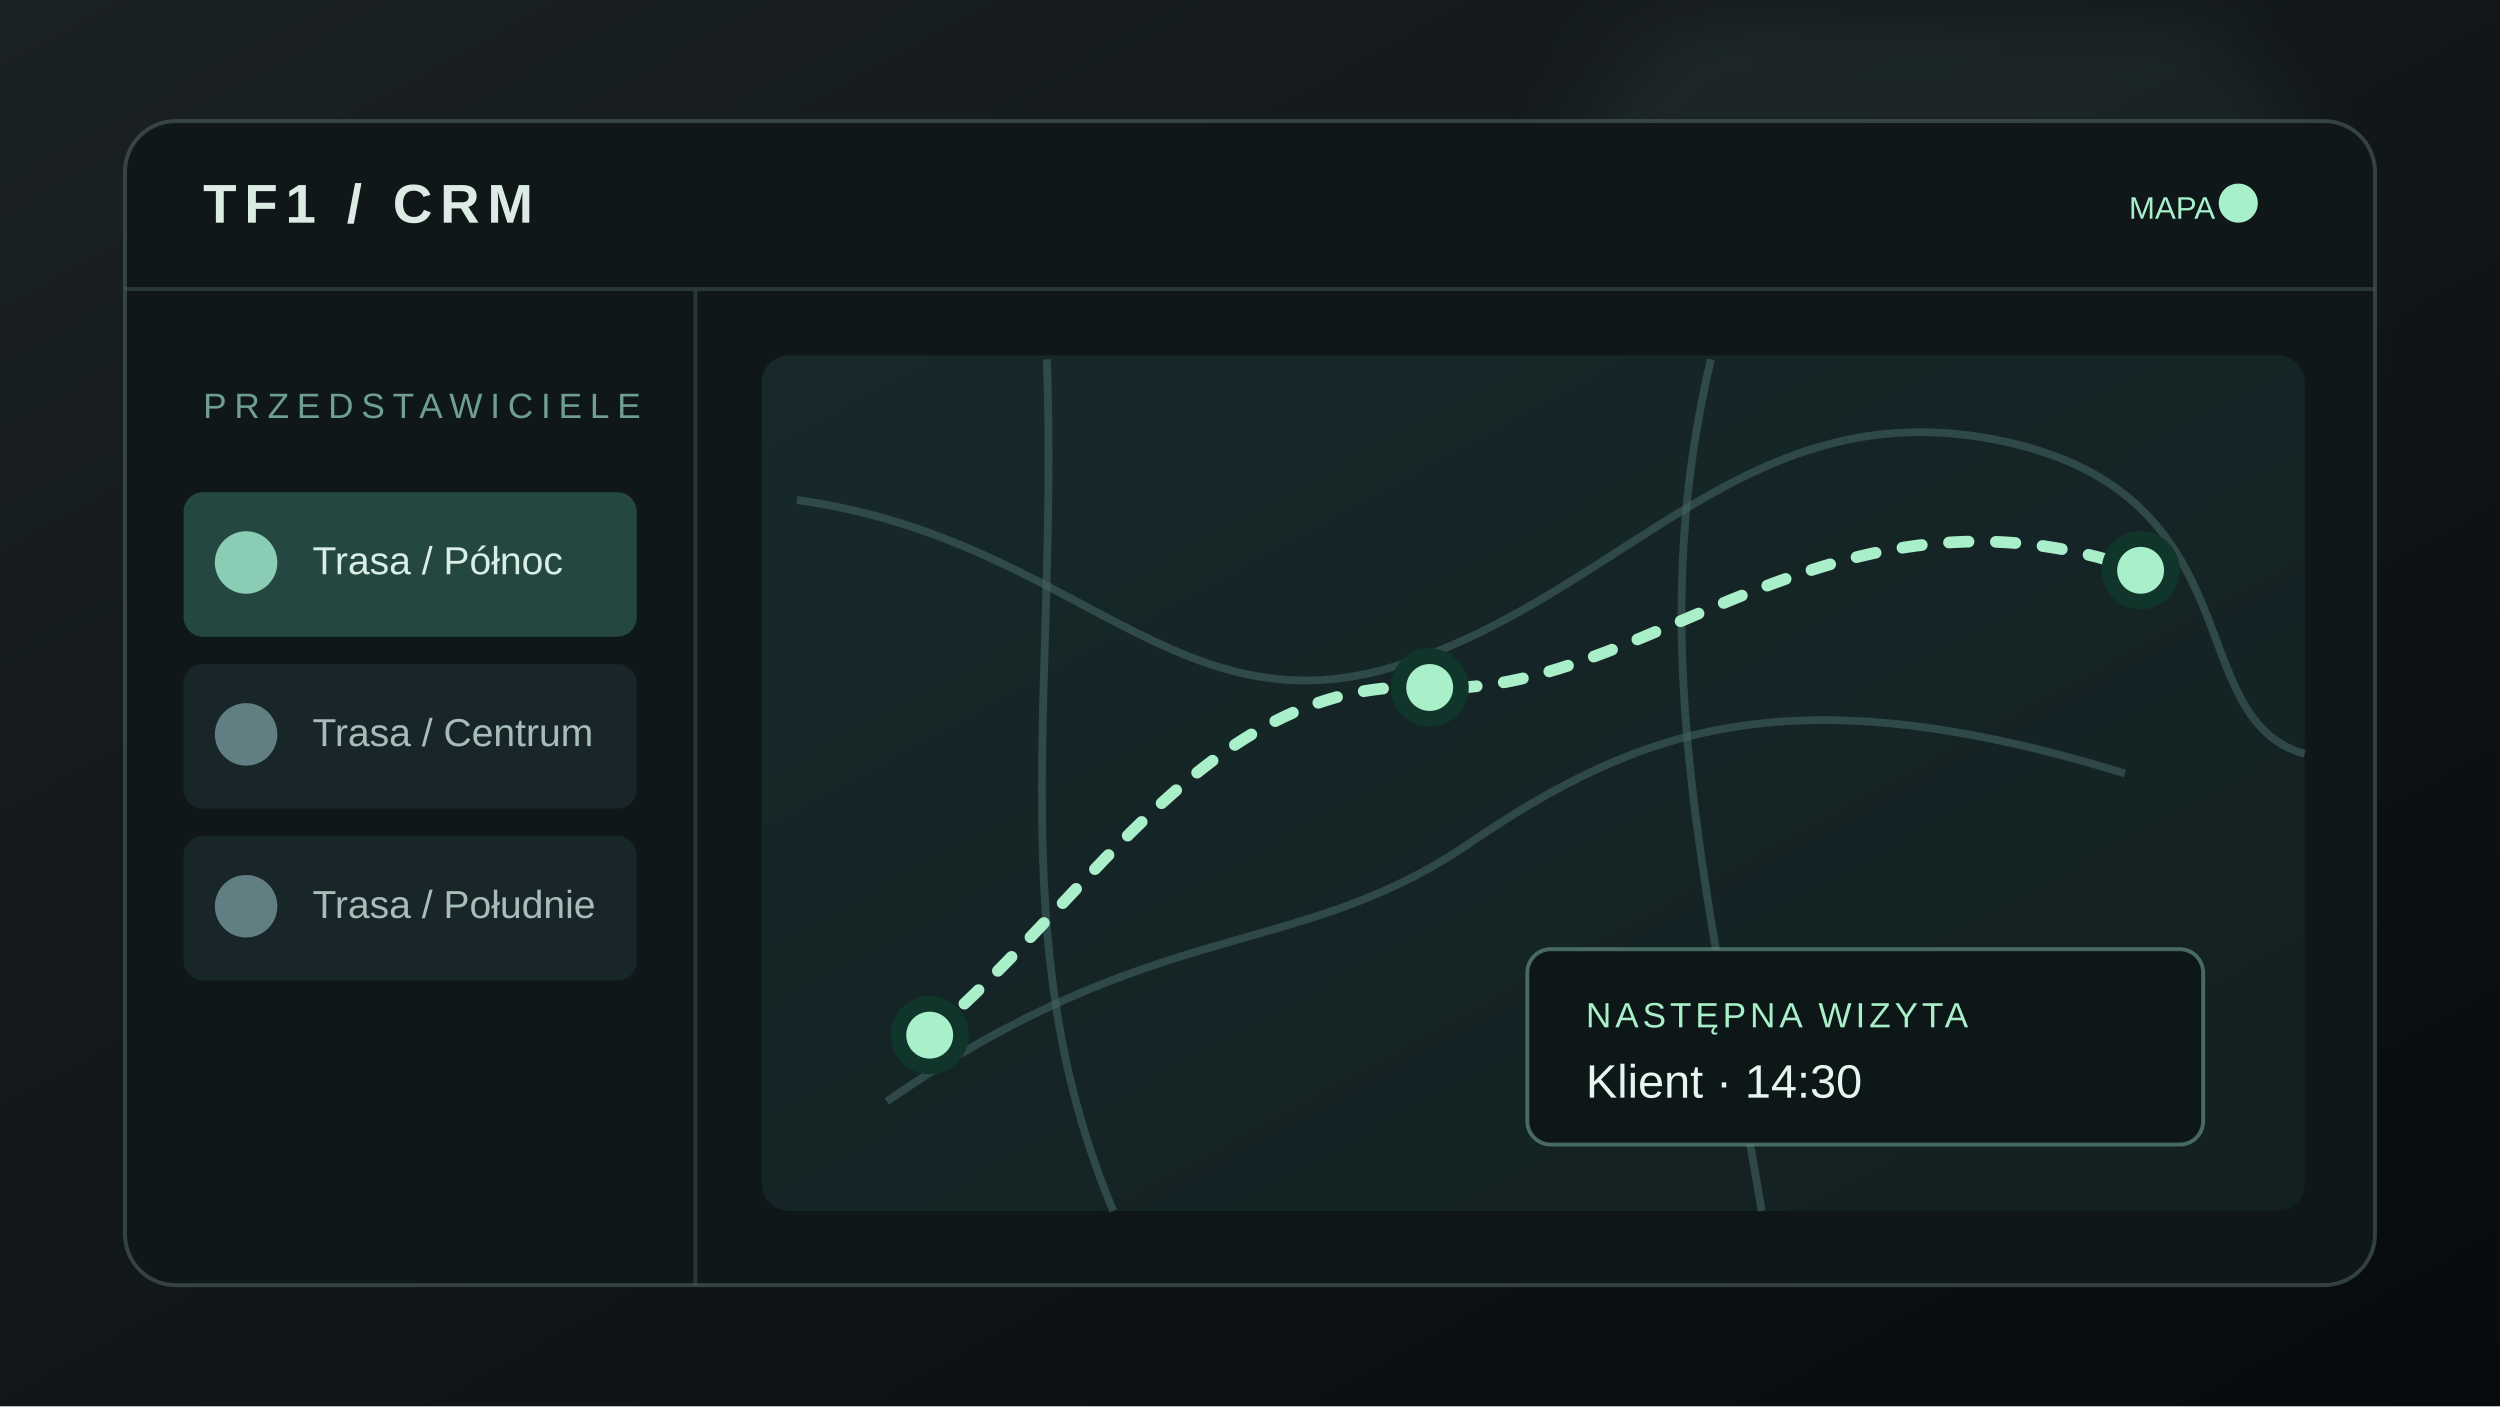
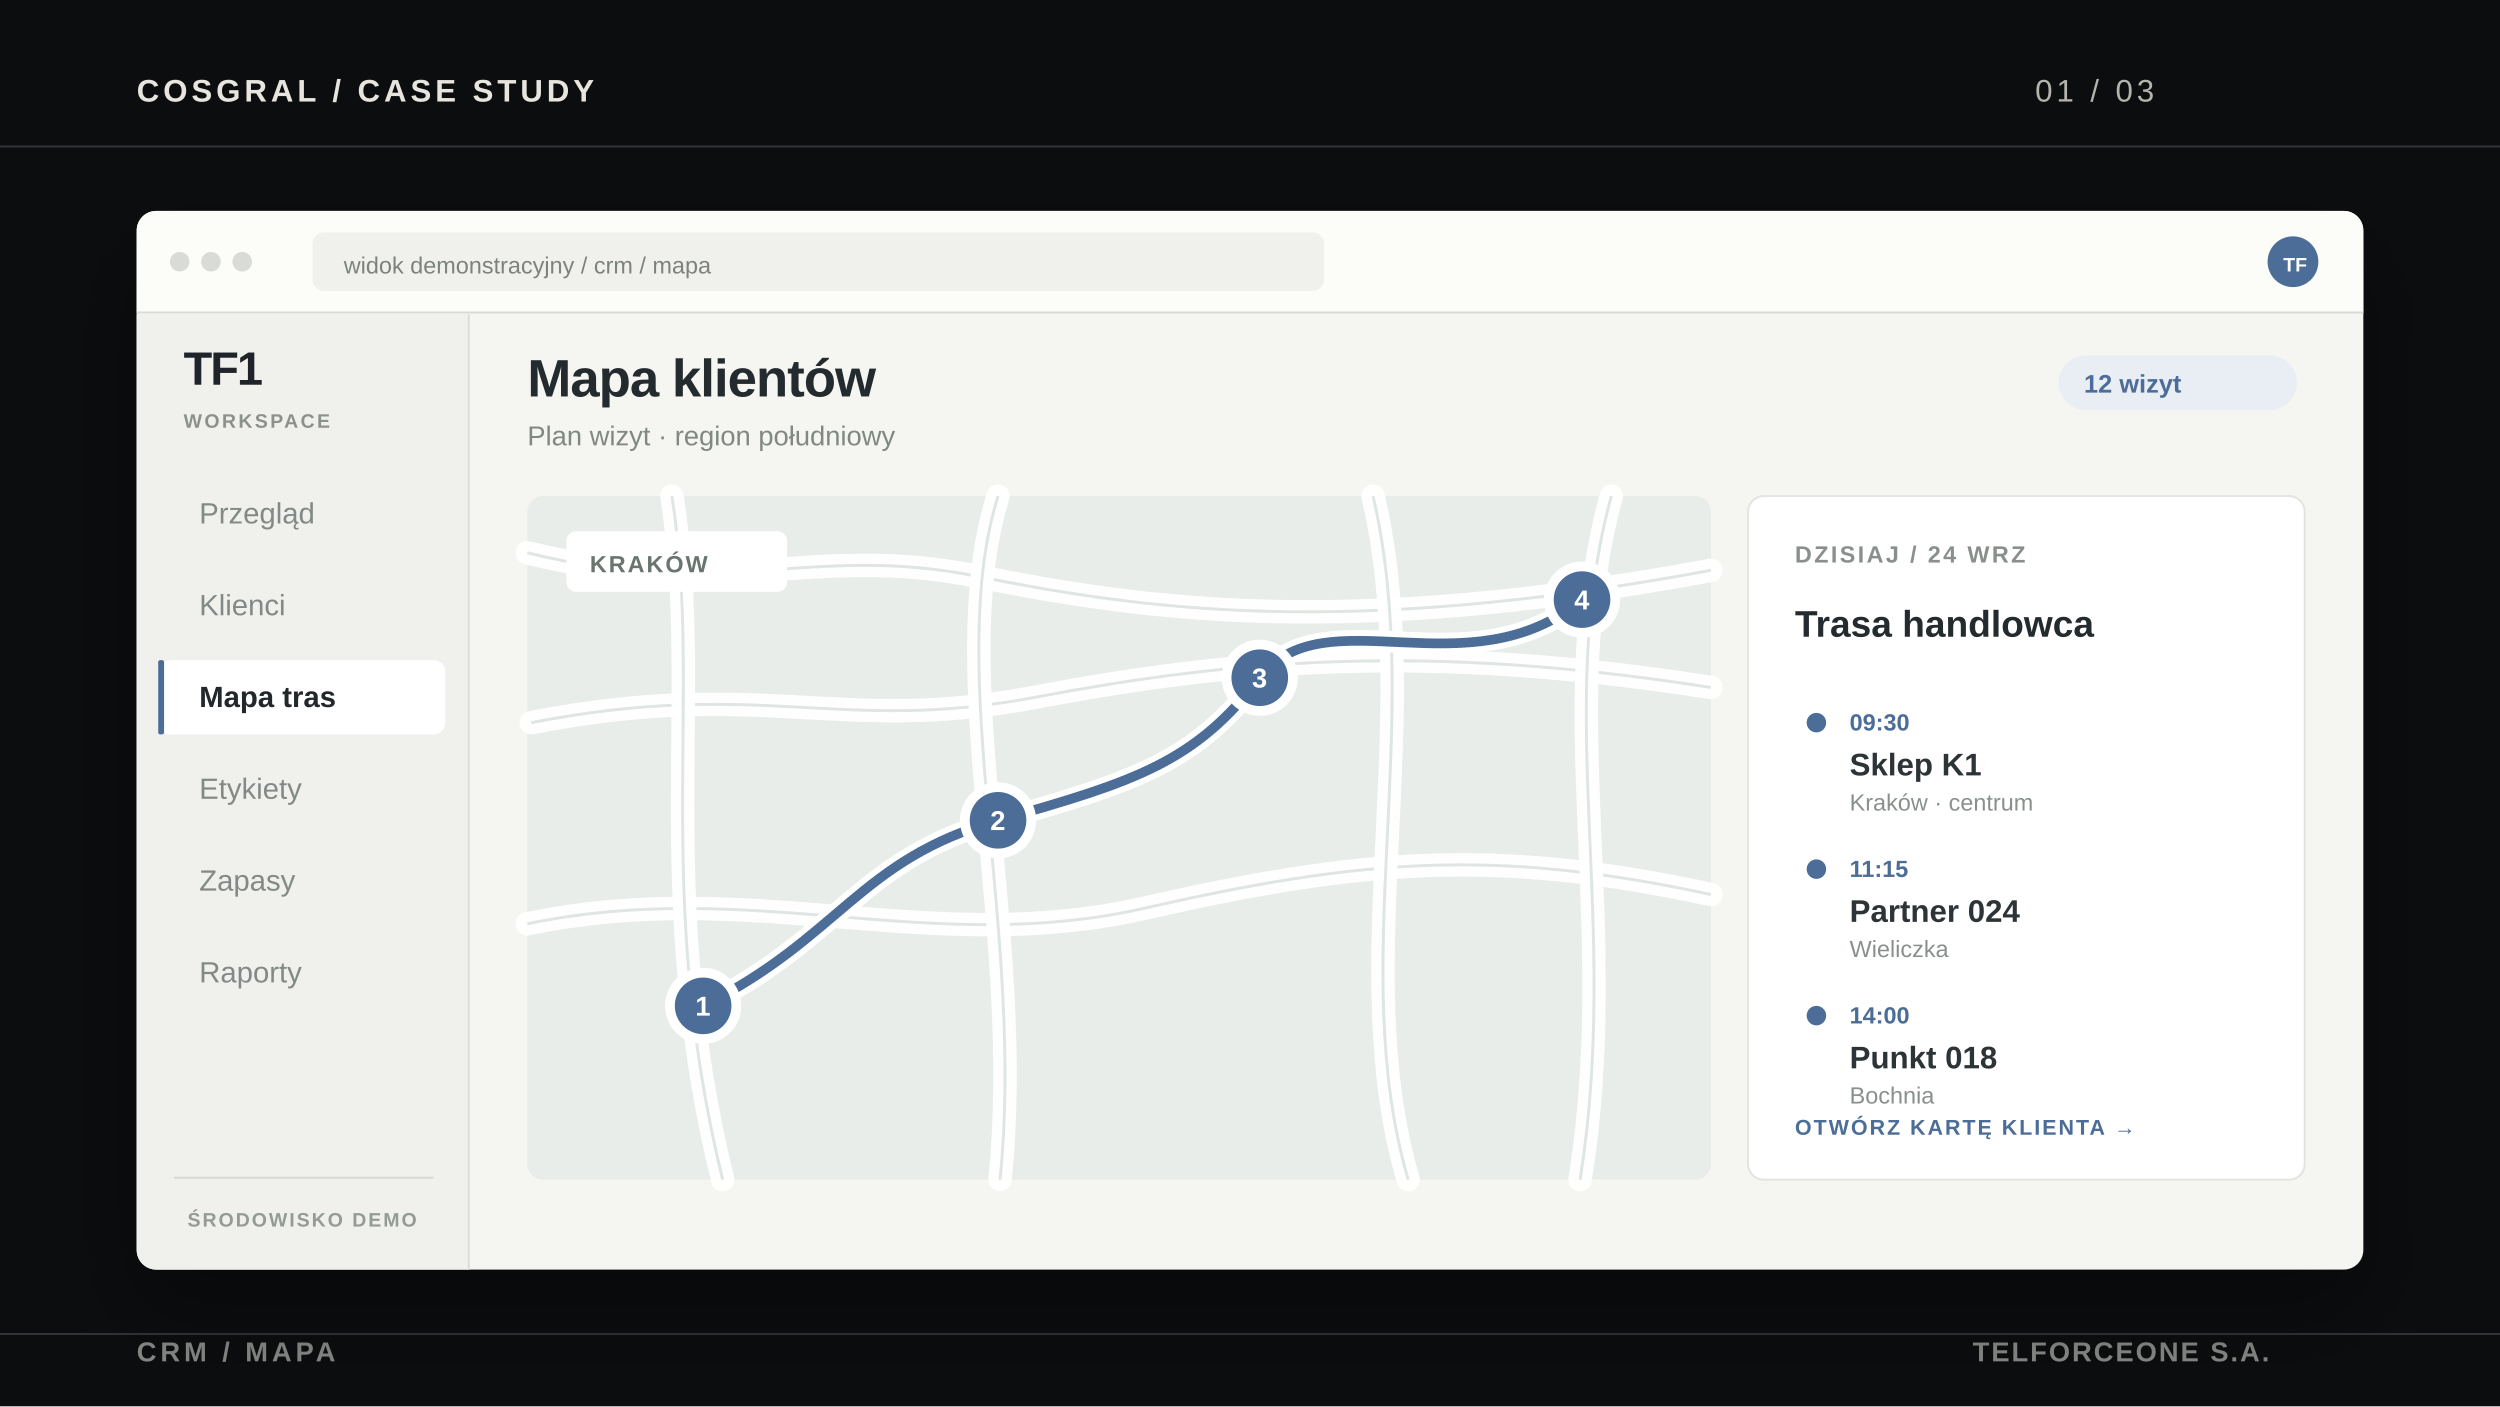
- <svg xmlns="http://www.w3.org/2000/svg" viewBox="0 0 640 360" role="img" aria-label="Poglądowa wizualizacja CRM z mapą dla handlowców">
+ <svg xmlns="http://www.w3.org/2000/svg" viewBox="0 0 1280 720" role="img">
  <defs>
-     <linearGradient id="bg" x2="1" y2="1">
-       <stop stop-color="#1b2224" />
-       <stop offset="1" stop-color="#080b0d" />
-     </linearGradient>
-     <linearGradient id="map" x2="1" y2="1">
-       <stop stop-color="#17292b" />
-       <stop offset="1" stop-color="#132021" />
-     </linearGradient>
-     <filter id="glow">
-       <feGaussianBlur stdDeviation="10" />
+     <filter id="shadow" x="-20%" y="-30%" width="140%" height="160%">
+       <feDropShadow dx="0" dy="22" stdDeviation="22" flood-color="#000" flood-opacity=".35" />
    </filter>
+     <clipPath id="screen">
+       <rect x="70" y="108" width="1140" height="542" rx="10" />
+     </clipPath>
  </defs>
-   <rect width="640" height="360" fill="url(#bg)" />
-   <circle cx="496" cy="76" r="100" fill="#a3f3d9" opacity=".06" filter="url(#glow)" />
-   <rect x="32" y="31" width="576" height="298" rx="13" fill="#101719" stroke="#526768" stroke-opacity=".55" />
-   <path d="M32 74h576M178 74v255" stroke="#526768" stroke-opacity=".4" />
-   <text x="52" y="57" fill="#dcece5" font-family="Arial,sans-serif" font-size="14" font-weight="700" letter-spacing="2">TF1 / CRM</text>
-   <circle cx="573" cy="52" r="5" fill="#a7f0cb" />
-   <text x="545" y="56" fill="#a7f0cb" font-family="Arial,sans-serif" font-size="8">MAPA</text>
-   <text x="52" y="107" fill="#6f9e95" font-family="Arial,sans-serif" font-size="9" letter-spacing="2">PRZEDSTAWICIELE</text>
-   <rect x="47" y="126" width="116" height="37" rx="5" fill="#244841" />
-   <circle cx="63" cy="144" r="8" fill="#8bcdb4" />
-   <text x="80" y="147" fill="#d9eee4" font-family="Arial,sans-serif" font-size="10">Trasa / Północ</text>
-   <rect x="47" y="170" width="116" height="37" rx="5" fill="#182629" />
-   <circle cx="63" cy="188" r="8" fill="#617e83" />
-   <text x="80" y="191" fill="#a7bdba" font-family="Arial,sans-serif" font-size="10">Trasa / Centrum</text>
-   <rect x="47" y="214" width="116" height="37" rx="5" fill="#182629" />
-   <circle cx="63" cy="232" r="8" fill="#617e83" />
-   <text x="80" y="235" fill="#a7bdba" font-family="Arial,sans-serif" font-size="10">Trasa / Południe</text>
-   <rect x="195" y="91" width="395" height="219" rx="7" fill="url(#map)" />
-   <g fill="none" stroke="#456665" stroke-opacity=".55" stroke-width="2">
-     <path d="M204 128c72 10 97 61 155 42s89-71 154-57 45 71 77 80" />
-     <path d="M227 282c69-48 105-36 149-66s83-44 168-18" />
-     <path d="M268 92c3 85-12 149 17 218M438 92c-17 72-2 130 13 218" />
+   <rect width="1280" height="720" fill="#0B0D0F" />
+   <path d="M0 75H1280M0 683H1280" stroke="#313438" />
+   <text x="70" y="52" fill="#E8E5DF" font-family="Arial, Helvetica, sans-serif" font-size="16" font-weight="700" letter-spacing="2">COSGRAL  /  CASE STUDY</text>
+   <text x="1042" y="52" fill="#B5B3AD" font-family="Arial, Helvetica, sans-serif" font-size="16" font-weight="400" letter-spacing="2">01  /  03</text>
+   <text x="70" y="697" fill="#858884" font-family="Arial, Helvetica, sans-serif" font-size="14" font-weight="700" letter-spacing="2">CRM / MAPA</text>
+   <text x="1010" y="697" fill="#858884" font-family="Arial, Helvetica, sans-serif" font-size="14" font-weight="700" letter-spacing="1">TELFORCEONE S.A.</text>
+   <g filter="url(#shadow)">
+     <rect x="70" y="108" width="1140" height="542" rx="10" fill="#F5F5F1" />
  </g>
-   <path d="M238 265C281 228 311 173 366 176S469 118 548 146" fill="none" stroke="#a9efc9" stroke-width="3" stroke-linecap="round" stroke-dasharray="5 7" />
-   <g fill="#a9efc9" stroke="#10362c" stroke-width="4">
-     <circle cx="238" cy="265" r="8" />
-     <circle cx="366" cy="176" r="8" />
-     <circle cx="548" cy="146" r="8" />
+   <g clip-path="url(#screen)">
+     <rect x="70" y="108" width="1140" height="52" rx="0" fill="#FCFCF9" />
+     <path d="M70 160L1210 160" fill="none" stroke="#D9DBD7" stroke-width="1" />
+     <circle cx="92" cy="134" r="5" fill="#D9DBD7" />
+     <circle cx="108" cy="134" r="5" fill="#D9DBD7" />
+     <circle cx="124" cy="134" r="5" fill="#D9DBD7" />
+     <rect x="160" y="119" width="518" height="30" rx="6" fill="#F0F1ED" />
+     <text x="176" y="140" fill="#7D827E" font-family="Arial, Helvetica, sans-serif" font-size="12" font-weight="400">widok demonstracyjny / crm / mapa</text>
+     <circle cx="1174" cy="134" r="13" fill="#4B6D97" />
+     <text x="1169" y="139" fill="#FFFFFF" font-family="Arial, Helvetica, sans-serif" font-size="10" font-weight="700">TF</text>
+     <rect x="70" y="161" width="170" height="489" rx="0" fill="#F0F1ED" />
+     <path d="M240 161L240 650" fill="none" stroke="#DADDD8" stroke-width="1" />
+     <text x="94" y="197" fill="#20242A" font-family="Arial, Helvetica, sans-serif" font-size="24" font-weight="700" letter-spacing="-1">TF1</text>
+     <text x="94" y="219" fill="#8C918D" font-family="Arial, Helvetica, sans-serif" font-size="10" font-weight="700" letter-spacing="1.2">WORKSPACE</text>
+     <text x="102" y="268" fill="#838986" font-family="Arial, Helvetica, sans-serif" font-size="15" font-weight="400">Przegląd</text>
+     <text x="102" y="315" fill="#838986" font-family="Arial, Helvetica, sans-serif" font-size="15" font-weight="400">Klienci</text>
+     <rect x="81" y="338" width="147" height="38" rx="6" fill="#FFFFFF" />
+     <rect x="81" y="338" width="3" height="38" rx="1" fill="#4B6D97" />
+     <text x="102" y="362" fill="#22272B" font-family="Arial, Helvetica, sans-serif" font-size="15" font-weight="700">Mapa tras</text>
+     <text x="102" y="409" fill="#838986" font-family="Arial, Helvetica, sans-serif" font-size="15" font-weight="400">Etykiety</text>
+     <text x="102" y="456" fill="#838986" font-family="Arial, Helvetica, sans-serif" font-size="15" font-weight="400">Zapasy</text>
+     <text x="102" y="503" fill="#838986" font-family="Arial, Helvetica, sans-serif" font-size="15" font-weight="400">Raporty</text>
+     <path d="M89 603L222 603" fill="none" stroke="#D7DAD4" stroke-width="1" />
+     <text x="96" y="628" fill="#949A95" font-family="Arial, Helvetica, sans-serif" font-size="10" font-weight="700" letter-spacing="1">ŚRODOWISKO DEMO</text>
+     <text x="270" y="203" fill="#242B2F" font-family="Arial, Helvetica, sans-serif" font-size="27" font-weight="700" letter-spacing="-0.5">Mapa klientów</text>
+     <text x="270" y="228" fill="#808882" font-family="Arial, Helvetica, sans-serif" font-size="14" font-weight="400">Plan wizyt · region południowy</text>
+     <rect x="1054" y="182" width="122" height="28" rx="14" fill="#E9EEF4" />
+     <text x="1067" y="201" fill="#4B6D97" font-family="Arial, Helvetica, sans-serif" font-size="13" font-weight="700">12 wizyt</text>
+     <rect x="270" y="254" width="606" height="350" rx="8" fill="#E8EDE9" />
+     <rect x="895" y="254" width="285" height="350" rx="8" fill="#FFFFFF" stroke="#E2E4DF" stroke-width="1" />
+     <path d="M270 283C370 308 415 278 500 295S688 327 876 292" fill="none" stroke="#FFFFFF" stroke-width="12" stroke-linecap="round" opacity=".95" />
+     <path d="M270 283C370 308 415 278 500 295S688 327 876 292" fill="none" stroke="#D2DAD4" stroke-width="1.5" opacity=".7" />
+     <path d="M272 370C390 347 430 376 530 357S730 329 876 352" fill="none" stroke="#FFFFFF" stroke-width="12" stroke-linecap="round" opacity=".95" />
+     <path d="M272 370C390 347 430 376 530 357S730 329 876 352" fill="none" stroke="#D2DAD4" stroke-width="1.5" opacity=".7" />
+     <path d="M270 473C385 449 476 490 586 465S765 434 876 458" fill="none" stroke="#FFFFFF" stroke-width="12" stroke-linecap="round" opacity=".95" />
+     <path d="M270 473C385 449 476 490 586 465S765 434 876 458" fill="none" stroke="#D2DAD4" stroke-width="1.5" opacity=".7" />
+     <path d="M344 254C360 355 334 457 370 604" fill="none" stroke="#FFFFFF" stroke-width="12" stroke-linecap="round" opacity=".95" />
+     <path d="M344 254C360 355 334 457 370 604" fill="none" stroke="#D2DAD4" stroke-width="1.5" opacity=".7" />
+     <path d="M511 254C483 344 525 478 512 604" fill="none" stroke="#FFFFFF" stroke-width="12" stroke-linecap="round" opacity=".95" />
+     <path d="M511 254C483 344 525 478 512 604" fill="none" stroke="#D2DAD4" stroke-width="1.5" opacity=".7" />
+     <path d="M703 254C730 370 689 495 721 604" fill="none" stroke="#FFFFFF" stroke-width="12" stroke-linecap="round" opacity=".95" />
+     <path d="M703 254C730 370 689 495 721 604" fill="none" stroke="#D2DAD4" stroke-width="1.5" opacity=".7" />
+     <path d="M825 254C795 364 830 472 809 604" fill="none" stroke="#FFFFFF" stroke-width="12" stroke-linecap="round" opacity=".95" />
+     <path d="M825 254C795 364 830 472 809 604" fill="none" stroke="#D2DAD4" stroke-width="1.5" opacity=".7" />
+     <rect x="290" y="272" width="113" height="31" rx="5" fill="#FFFFFF" />
+     <text x="302" y="293" fill="#69756E" font-family="Arial, Helvetica, sans-serif" font-size="12" font-weight="700" letter-spacing="1">KRAKÓW</text>
+     <path d="M360 515C430 480 440 440 511 420S612 390 645 347S752 355 810 307" fill="none" stroke="#FFFFFF" stroke-width="11" stroke-linecap="round" />
+     <path d="M360 515C430 480 440 440 511 420S612 390 645 347S752 355 810 307" fill="none" stroke="#4B6D97" stroke-width="5" stroke-linecap="round" stroke-dasharray="1 1" />
+     <circle cx="360" cy="515" r="17" fill="#4B6D97" stroke="#FFFFFF" stroke-width="5" />
+     <text x="356" y="520" fill="#FFFFFF" font-family="Arial, Helvetica, sans-serif" font-size="14" font-weight="700">1</text>
+     <circle cx="511" cy="420" r="17" fill="#4B6D97" stroke="#FFFFFF" stroke-width="5" />
+     <text x="507" y="425" fill="#FFFFFF" font-family="Arial, Helvetica, sans-serif" font-size="14" font-weight="700">2</text>
+     <circle cx="645" cy="347" r="17" fill="#4B6D97" stroke="#FFFFFF" stroke-width="5" />
+     <text x="641" y="352" fill="#FFFFFF" font-family="Arial, Helvetica, sans-serif" font-size="14" font-weight="700">3</text>
+     <circle cx="810" cy="307" r="17" fill="#4B6D97" stroke="#FFFFFF" stroke-width="5" />
+     <text x="806" y="312" fill="#FFFFFF" font-family="Arial, Helvetica, sans-serif" font-size="14" font-weight="700">4</text>
+     <text x="919" y="288" fill="#89908B" font-family="Arial, Helvetica, sans-serif" font-size="12" font-weight="700" letter-spacing="1.2">DZISIAJ  /  24 WRZ</text>
+     <text x="919" y="326" fill="#242B2F" font-family="Arial, Helvetica, sans-serif" font-size="19" font-weight="700">Trasa handlowca</text>
+     <circle cx="930" cy="370" r="5" fill="#4B6D97" />
+     <text x="947" y="374" fill="#4B6D97" font-family="Arial, Helvetica, sans-serif" font-size="12" font-weight="700">09:30</text>
+     <text x="947" y="397" fill="#2D3437" font-family="Arial, Helvetica, sans-serif" font-size="16" font-weight="700">Sklep K1</text>
+     <text x="947" y="415" fill="#89908B" font-family="Arial, Helvetica, sans-serif" font-size="12" font-weight="400">Kraków · centrum</text>
+     <circle cx="930" cy="445" r="5" fill="#4B6D97" />
+     <text x="947" y="449" fill="#4B6D97" font-family="Arial, Helvetica, sans-serif" font-size="12" font-weight="700">11:15</text>
+     <text x="947" y="472" fill="#2D3437" font-family="Arial, Helvetica, sans-serif" font-size="16" font-weight="700">Partner 024</text>
+     <text x="947" y="490" fill="#89908B" font-family="Arial, Helvetica, sans-serif" font-size="12" font-weight="400">Wieliczka</text>
+     <circle cx="930" cy="520" r="5" fill="#4B6D97" />
+     <text x="947" y="524" fill="#4B6D97" font-family="Arial, Helvetica, sans-serif" font-size="12" font-weight="700">14:00</text>
+     <text x="947" y="547" fill="#2D3437" font-family="Arial, Helvetica, sans-serif" font-size="16" font-weight="700">Punkt 018</text>
+     <text x="947" y="565" fill="#89908B" font-family="Arial, Helvetica, sans-serif" font-size="12" font-weight="400">Bochnia</text>
+     <text x="919" y="581" fill="#4B6D97" font-family="Arial, Helvetica, sans-serif" font-size="11" font-weight="700" letter-spacing="1">OTWÓRZ KARTĘ KLIENTA →</text>
  </g>
-   <rect x="391" y="243" width="173" height="50" rx="6" fill="#0d1718" stroke="#6d9d8e" stroke-opacity=".6" />
-   <text x="406" y="263" fill="#a9efc9" font-family="Arial,sans-serif" font-size="9" letter-spacing="1">NASTĘPNA WIZYTA</text>
-   <text x="406" y="281" fill="#e6f5ed" font-family="Arial,sans-serif" font-size="12">Klient · 14:30</text>
</svg>
